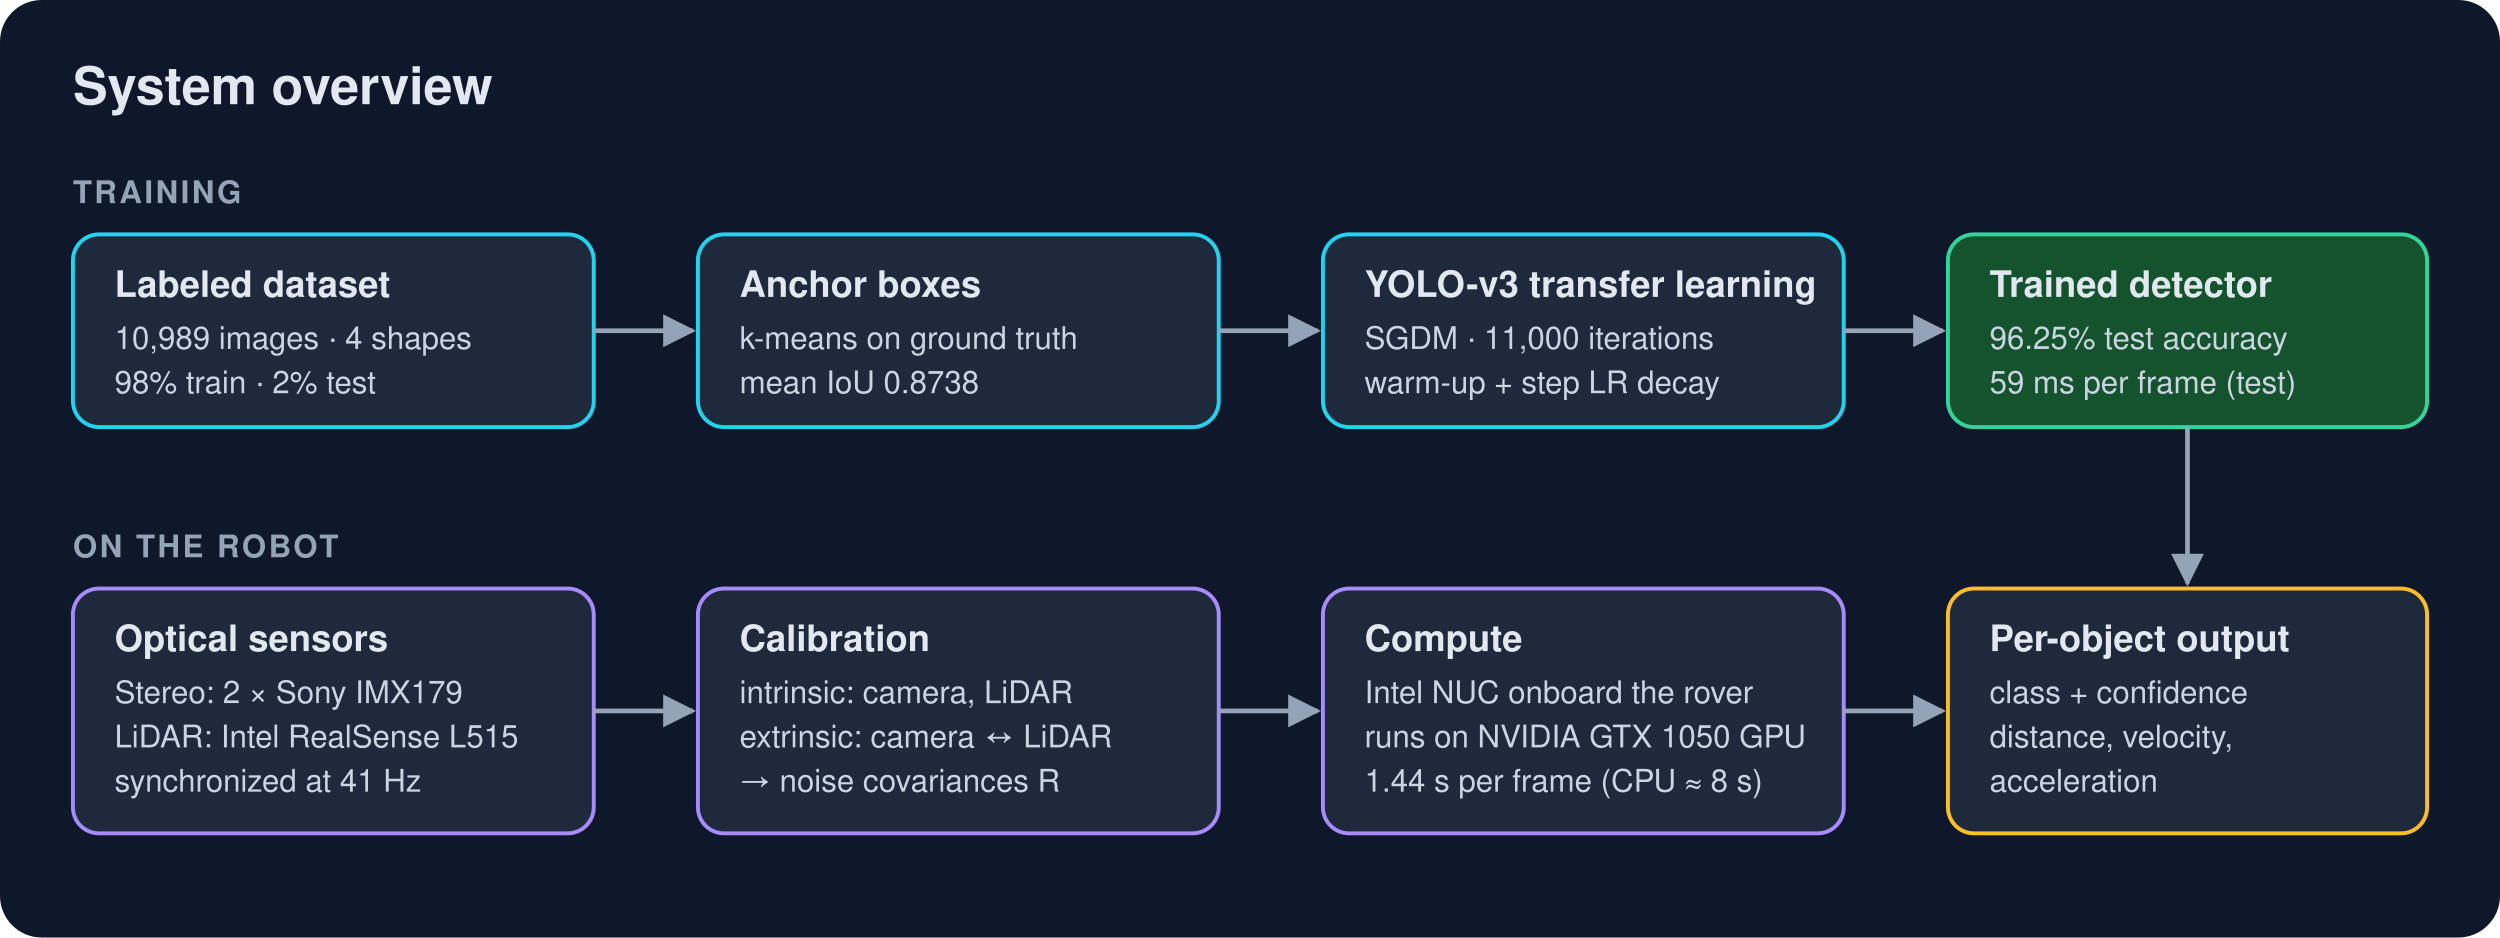
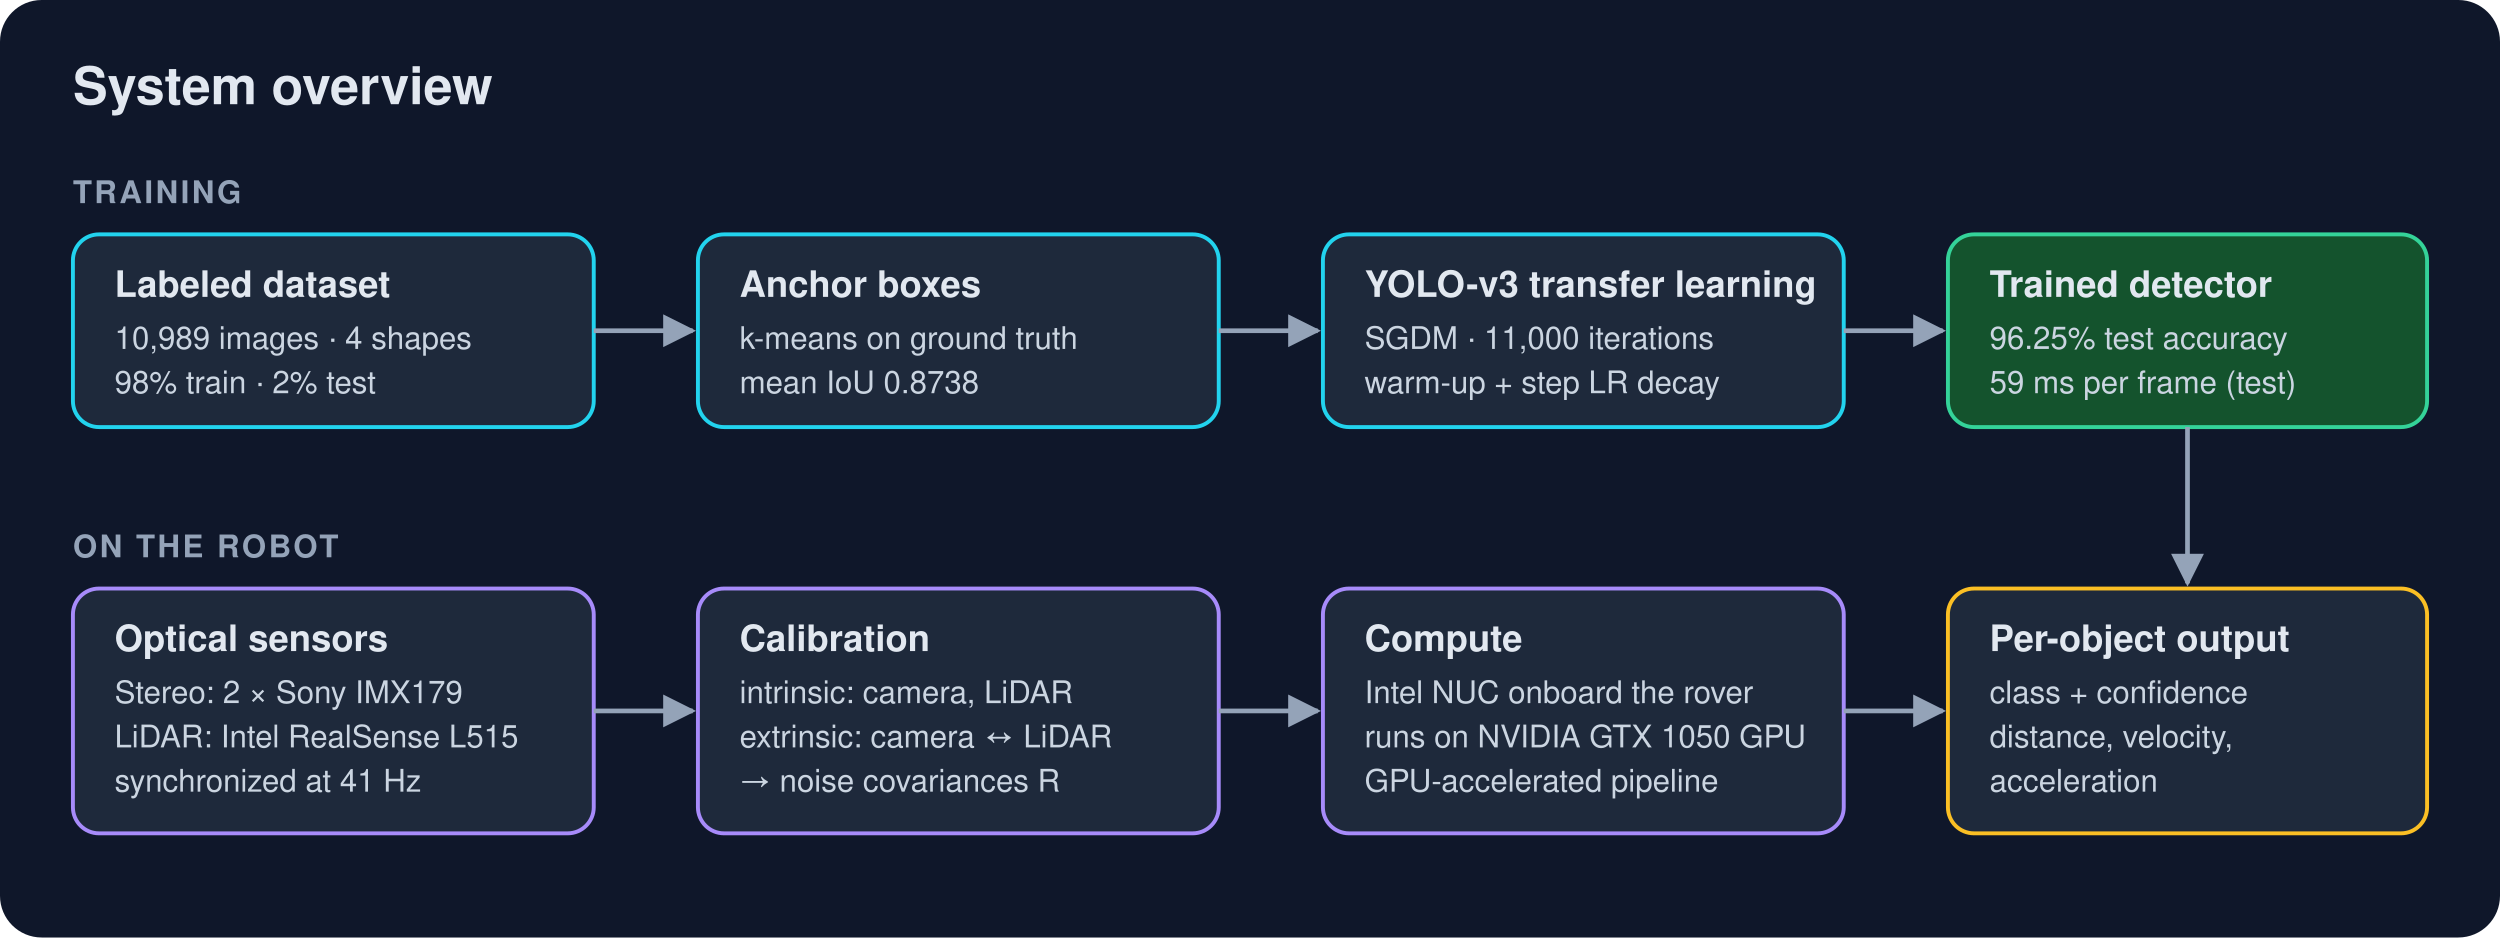
<svg xmlns="http://www.w3.org/2000/svg" viewBox="0 0 960 360" width="960" height="360" role="img" aria-labelledby="t d">
  <defs>
    <marker id="a" viewBox="0 0 10 10" refX="9" refY="5" markerWidth="7" markerHeight="7" orient="auto">
      <path d="M0 0L10 5L0 10z" fill="#94a3b8" />
    </marker>
    <style>
      text{font-family:-apple-system,"Segoe UI",Helvetica,Arial,sans-serif;fill:#e2e8f0}
      .h{font-size:20px;font-weight:600}
      .k{font-size:12px;font-weight:600;letter-spacing:.08em;fill:#94a3b8}
      .b{font-size:14px;font-weight:600}
      .l{font-size:12px;fill:#cbd5e1}
      .ln{stroke:#94a3b8;stroke-width:1.8;fill:none;marker-end:url(#a)}
      .c{fill:#1e293b}
    </style>
  </defs>
  <rect width="960" height="360" rx="16" fill="#0f172a" />
  <text x="28" y="40" class="h">System overview</text>
  <text x="28" y="78" class="k">TRAINING</text>
  <rect x="28" y="90" width="200" height="74" rx="10" class="c" stroke="#22d3ee" stroke-width="1.5" />
  <text x="44" y="114" class="b">Labeled dataset</text>
  <text x="44" y="134" class="l">10,989 images · 4 shapes</text>
  <text x="44" y="151" class="l">98% train · 2% test</text>
  <rect x="268" y="90" width="200" height="74" rx="10" class="c" stroke="#22d3ee" stroke-width="1.5" />
  <text x="284" y="114" class="b">Anchor boxes</text>
  <text x="284" y="134" class="l">k-means on ground truth</text>
  <text x="284" y="151" class="l">mean IoU 0.8738</text>
  <rect x="508" y="90" width="200" height="74" rx="10" class="c" stroke="#22d3ee" stroke-width="1.5" />
  <text x="524" y="114" class="b">YOLO-v3 transfer learning</text>
  <text x="524" y="134" class="l">SGDM · 11,000 iterations</text>
  <text x="524" y="151" class="l">warm-up + step LR decay</text>
  <rect x="748" y="90" width="184" height="74" rx="10" fill="#14532d" stroke="#34d399" stroke-width="1.5" />
  <text x="764" y="114" class="b">Trained detector</text>
  <text x="764" y="134" class="l">96.25% test accuracy</text>
  <text x="764" y="151" class="l">59 ms per frame (test)</text>
  <path class="ln" d="M228 127H266" />
  <path class="ln" d="M468 127H506" />
  <path class="ln" d="M708 127H746" />
  <text x="28" y="214" class="k">ON THE ROBOT</text>
  <rect x="28" y="226" width="200" height="94" rx="10" class="c" stroke="#a78bfa" stroke-width="1.5" />
  <text x="44" y="250" class="b">Optical sensors</text>
  <text x="44" y="270" class="l">Stereo: 2 × Sony IMX179</text>
  <text x="44" y="287" class="l">LiDAR: Intel RealSense L515</text>
  <text x="44" y="304" class="l">synchronized at 41 Hz</text>
  <rect x="268" y="226" width="200" height="94" rx="10" class="c" stroke="#a78bfa" stroke-width="1.5" />
  <text x="284" y="250" class="b">Calibration</text>
  <text x="284" y="270" class="l">intrinsic: camera, LiDAR</text>
  <text x="284" y="287" class="l">extrinsic: camera ↔ LiDAR</text>
  <text x="284" y="304" class="l">→ noise covariances R</text>
  <rect x="508" y="226" width="200" height="94" rx="10" class="c" stroke="#a78bfa" stroke-width="1.5" />
  <text x="524" y="250" class="b">Compute</text>
  <text x="524" y="270" class="l">Intel NUC onboard the rover</text>
  <text x="524" y="287" class="l">runs on NVIDIA GTX 1050 GPU</text>
-   <text x="524" y="304" class="l">1.44 s per frame (CPU ≈ 8 s)</text>
+   <text x="524" y="304" class="l">GPU-accelerated pipeline</text>
  <rect x="748" y="226" width="184" height="94" rx="10" fill="#1e293b" stroke="#fbbf24" stroke-width="1.5" />
  <text x="764" y="250" class="b">Per-object output</text>
  <text x="764" y="270" class="l">class + confidence</text>
  <text x="764" y="287" class="l">distance, velocity,</text>
  <text x="764" y="304" class="l">acceleration</text>
  <path class="ln" d="M228 273H266" />
  <path class="ln" d="M468 273H506" />
  <path class="ln" d="M708 273H746" />
  <path class="ln" d="M840 164V224" />
</svg>
